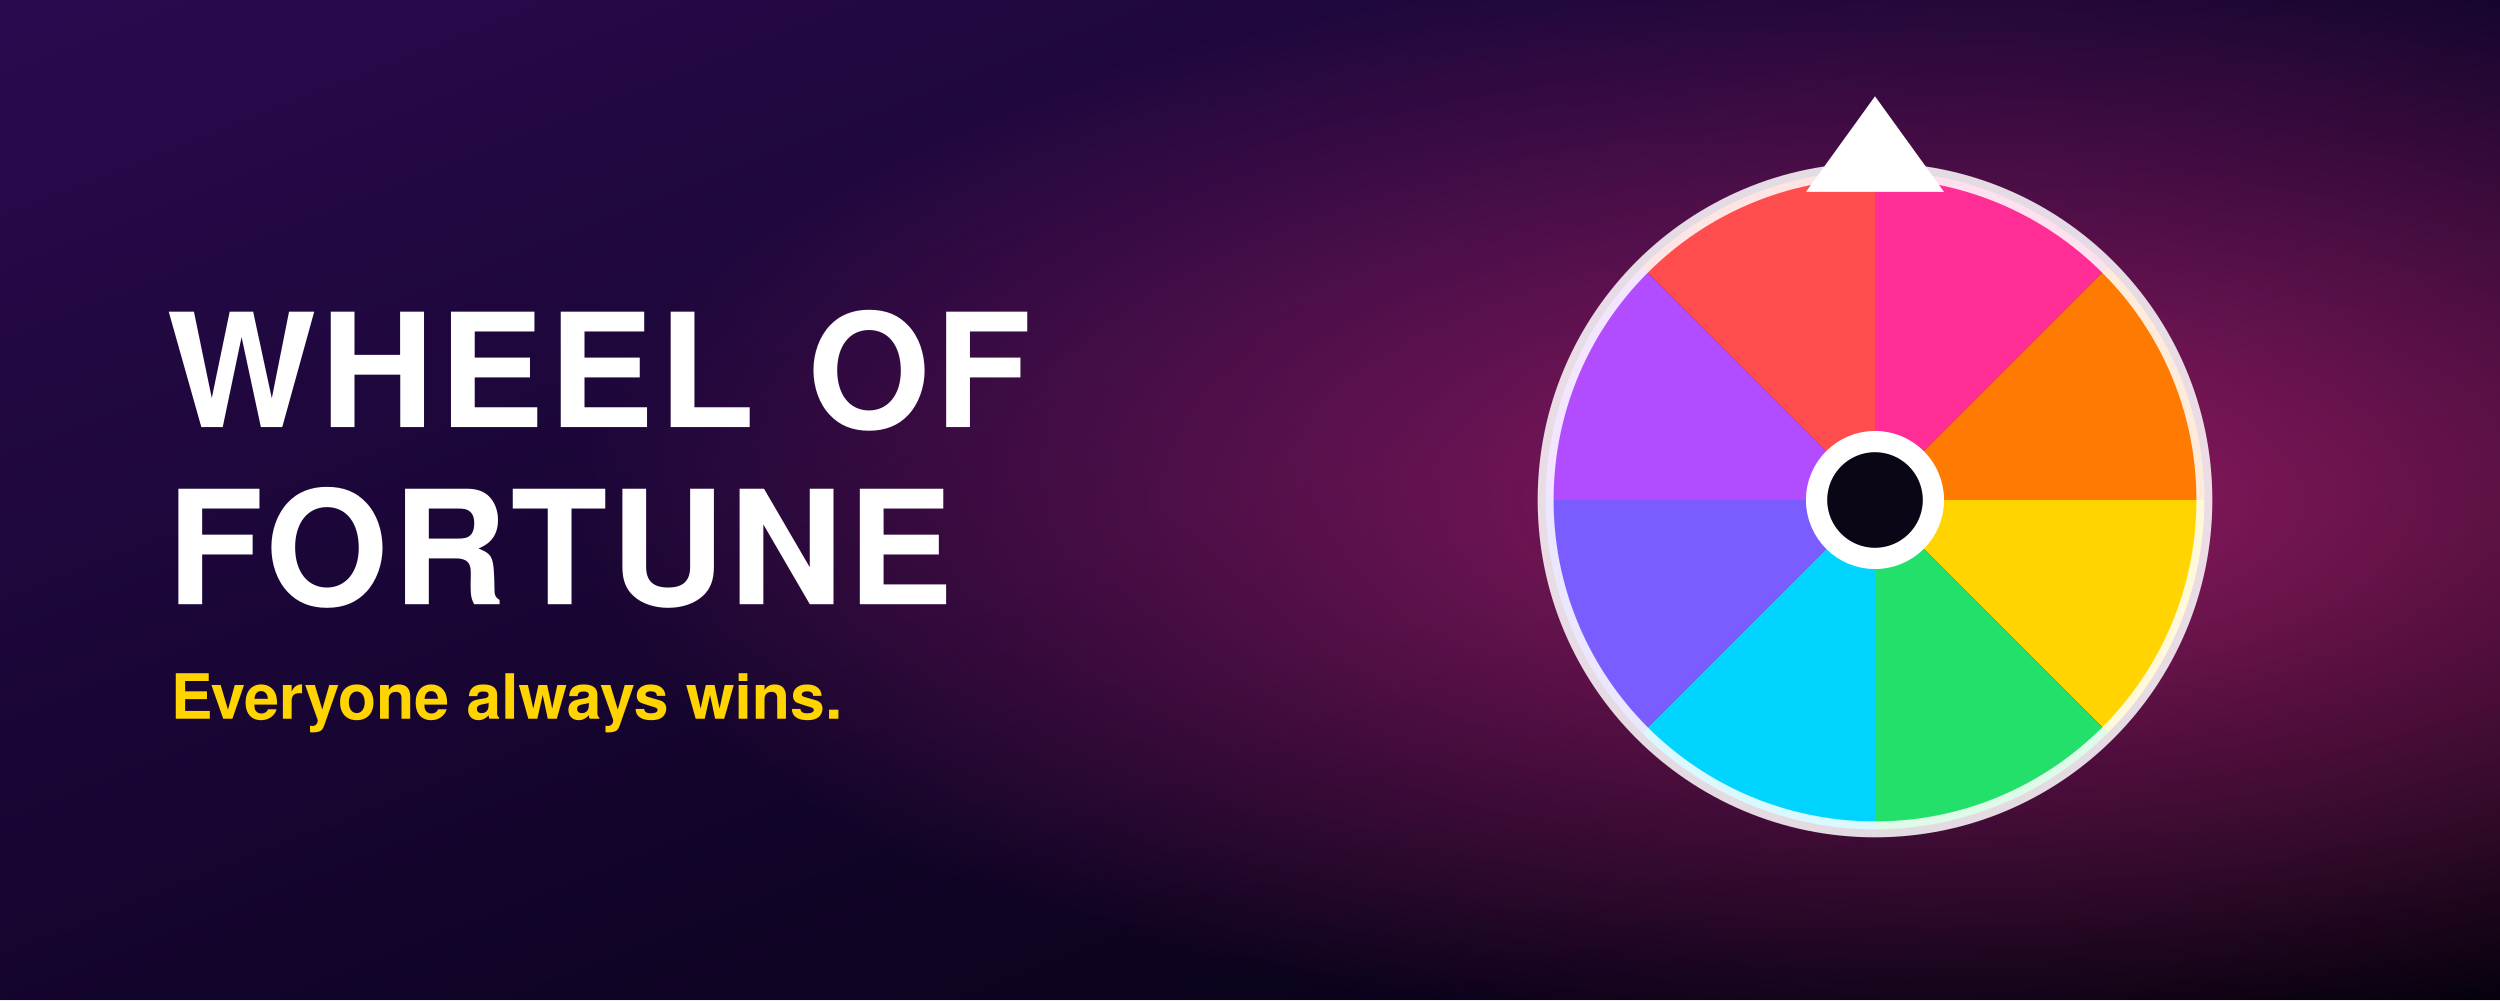
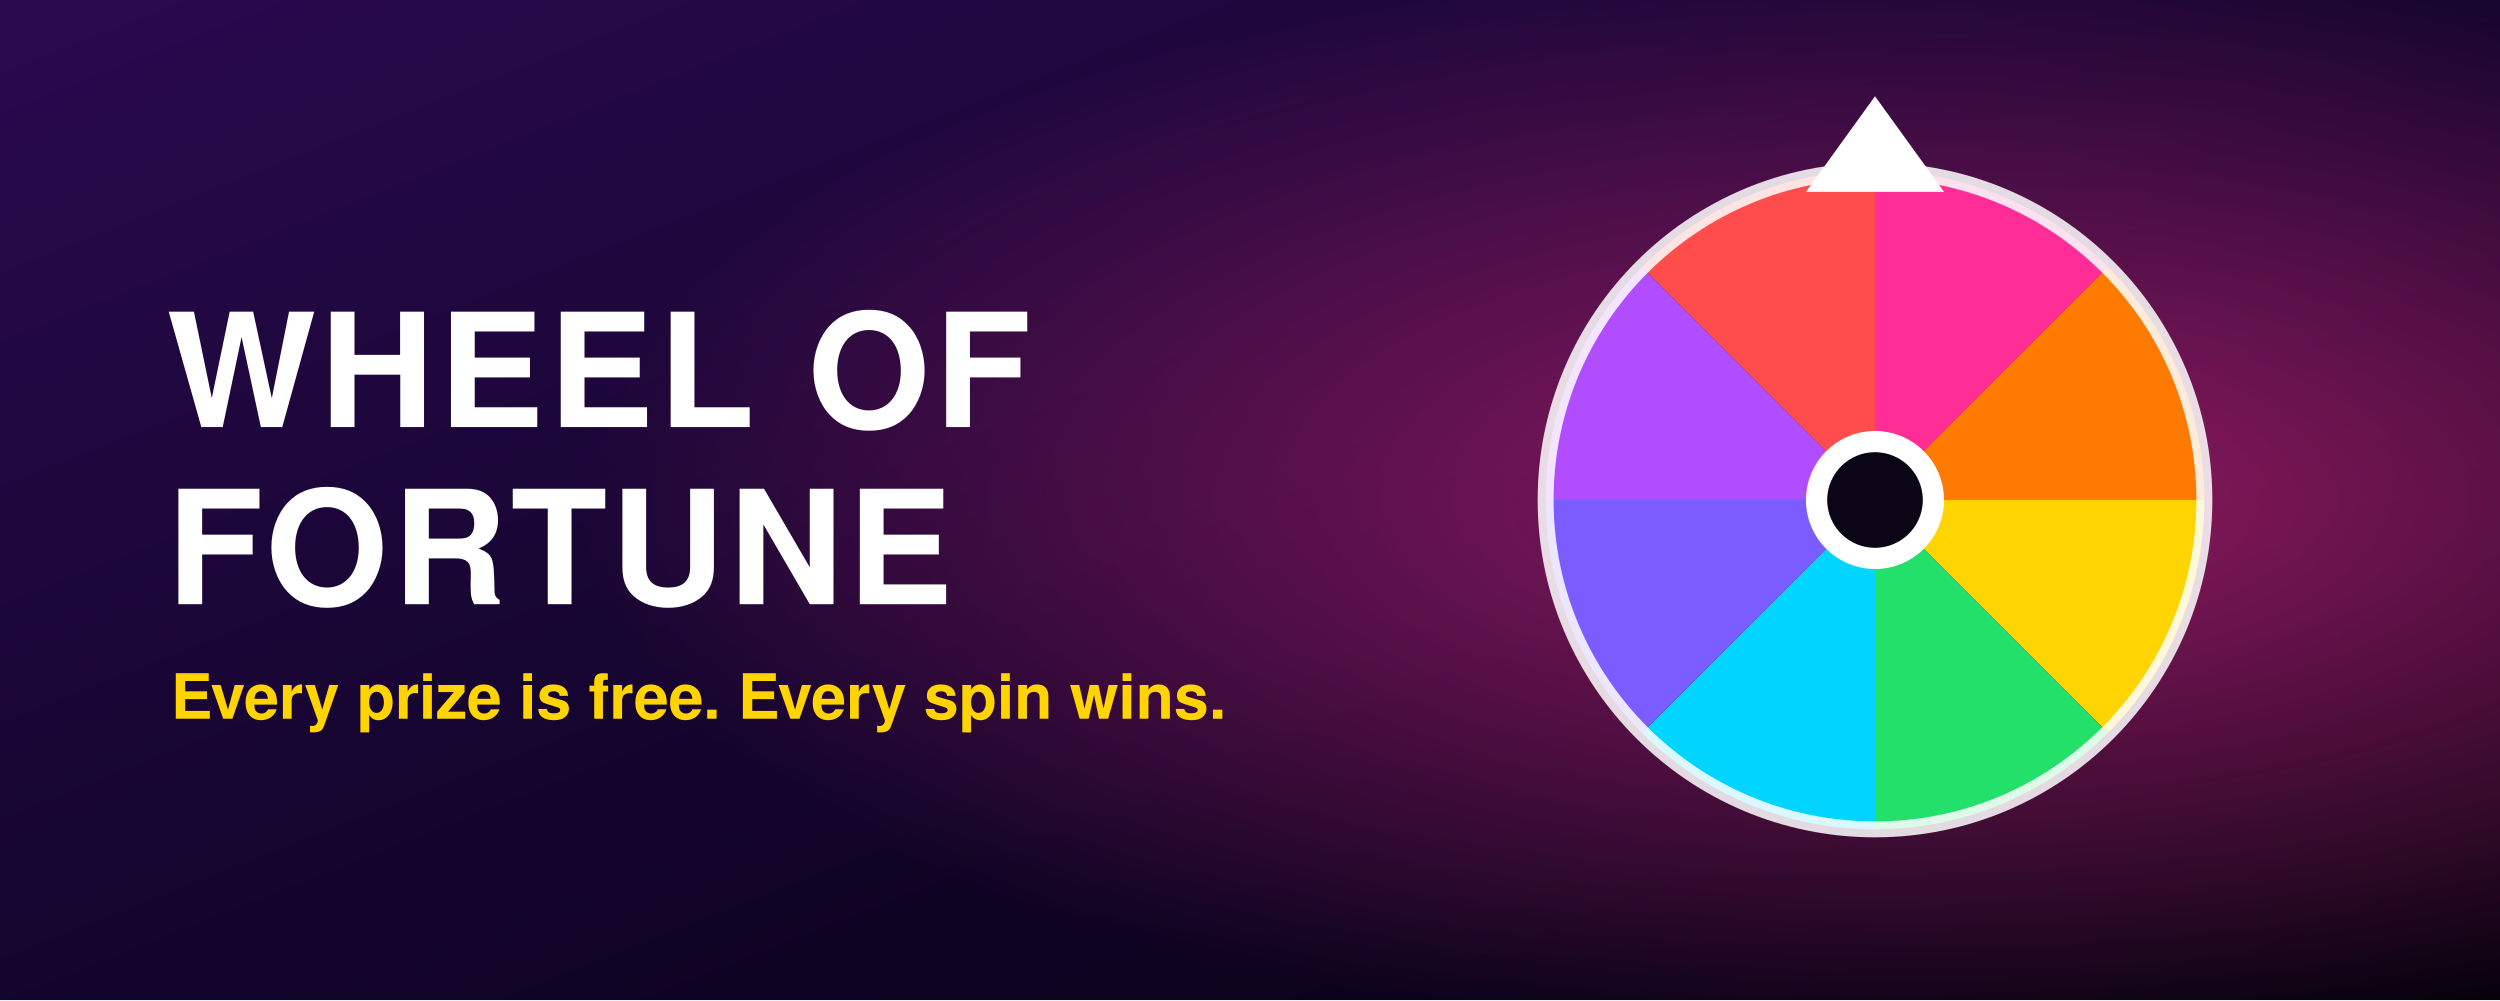
<svg xmlns="http://www.w3.org/2000/svg" viewBox="0 0 1200 480" width="1200" height="480" role="img" aria-label="Wheel of Fortune cover">
  <defs>
    <linearGradient id="cbg" x1="0" y1="0" x2="1" y2="1">
      <stop offset="0%" stop-color="#2a0a4f" />
      <stop offset="55%" stop-color="#12042a" />
      <stop offset="100%" stop-color="#04010c" />
    </linearGradient>
    <radialGradient id="glow" cx="78%" cy="50%" r="55%">
      <stop offset="0%" stop-color="#ff2d95" stop-opacity="0.55" />
      <stop offset="100%" stop-color="#ff2d95" stop-opacity="0" />
    </radialGradient>
  </defs>
  <rect width="1200" height="480" fill="url(#cbg)" />
  <rect width="1200" height="480" fill="url(#glow)" />
  <text x="80" y="205" fill="#ffffff" font-family="Geist, Segoe UI, Helvetica, Arial, sans-serif" font-size="76" font-weight="700" letter-spacing="2">WHEEL OF</text>
  <text x="80" y="290" fill="#ffffff" font-family="Geist, Segoe UI, Helvetica, Arial, sans-serif" font-size="76" font-weight="700" letter-spacing="2">FORTUNE</text>
-   <text x="82" y="345" fill="#ffd400" font-family="Geist, Segoe UI, Helvetica, Arial, sans-serif" font-size="30" font-weight="600">Everyone always wins.</text>
+   <text x="82" y="345" fill="#ffd400" font-family="Geist, Segoe UI, Helvetica, Arial, sans-serif" font-size="30" font-weight="600">Every prize is free. Every spin wins.</text>
  <g transform="translate(900,240) scale(2.55)">
    <path d="M0.00,0.00 L0.00,-62.00 A62.00,62.00 0 0 1 43.84,-43.84 Z" fill="#ff2d95" />
    <path d="M0.00,0.00 L43.84,-43.84 A62.00,62.00 0 0 1 62.00,0.00 Z" fill="#ff7a00" />
    <path d="M0.00,0.00 L62.00,0.00 A62.00,62.00 0 0 1 43.84,43.84 Z" fill="#ffd400" />
    <path d="M0.00,0.00 L43.84,43.84 A62.00,62.00 0 0 1 0.00,62.00 Z" fill="#22e06a" />
    <path d="M0.00,0.00 L0.00,62.00 A62.00,62.00 0 0 1 -43.84,43.84 Z" fill="#00d4ff" />
    <path d="M0.00,0.00 L-43.84,43.84 A62.00,62.00 0 0 1 -62.00,0.00 Z" fill="#7a5cff" />
    <path d="M0.00,0.00 L-62.00,0.00 A62.00,62.00 0 0 1 -43.84,-43.84 Z" fill="#b14cff" />
    <path d="M0.00,0.00 L-43.84,-43.84 A62.00,62.00 0 0 1 -0.00,-62.00 Z" fill="#ff4d4d" />
    <circle cx="0" cy="0" r="62" fill="none" stroke="#ffffff" stroke-opacity="0.85" stroke-width="3" />
    <circle cx="0" cy="0" r="11" fill="#0b0616" stroke="#ffffff" stroke-width="4" />
    <path d="M0 -76 L13 -58 L-13 -58 Z" fill="#ffffff" />
  </g>
</svg>
